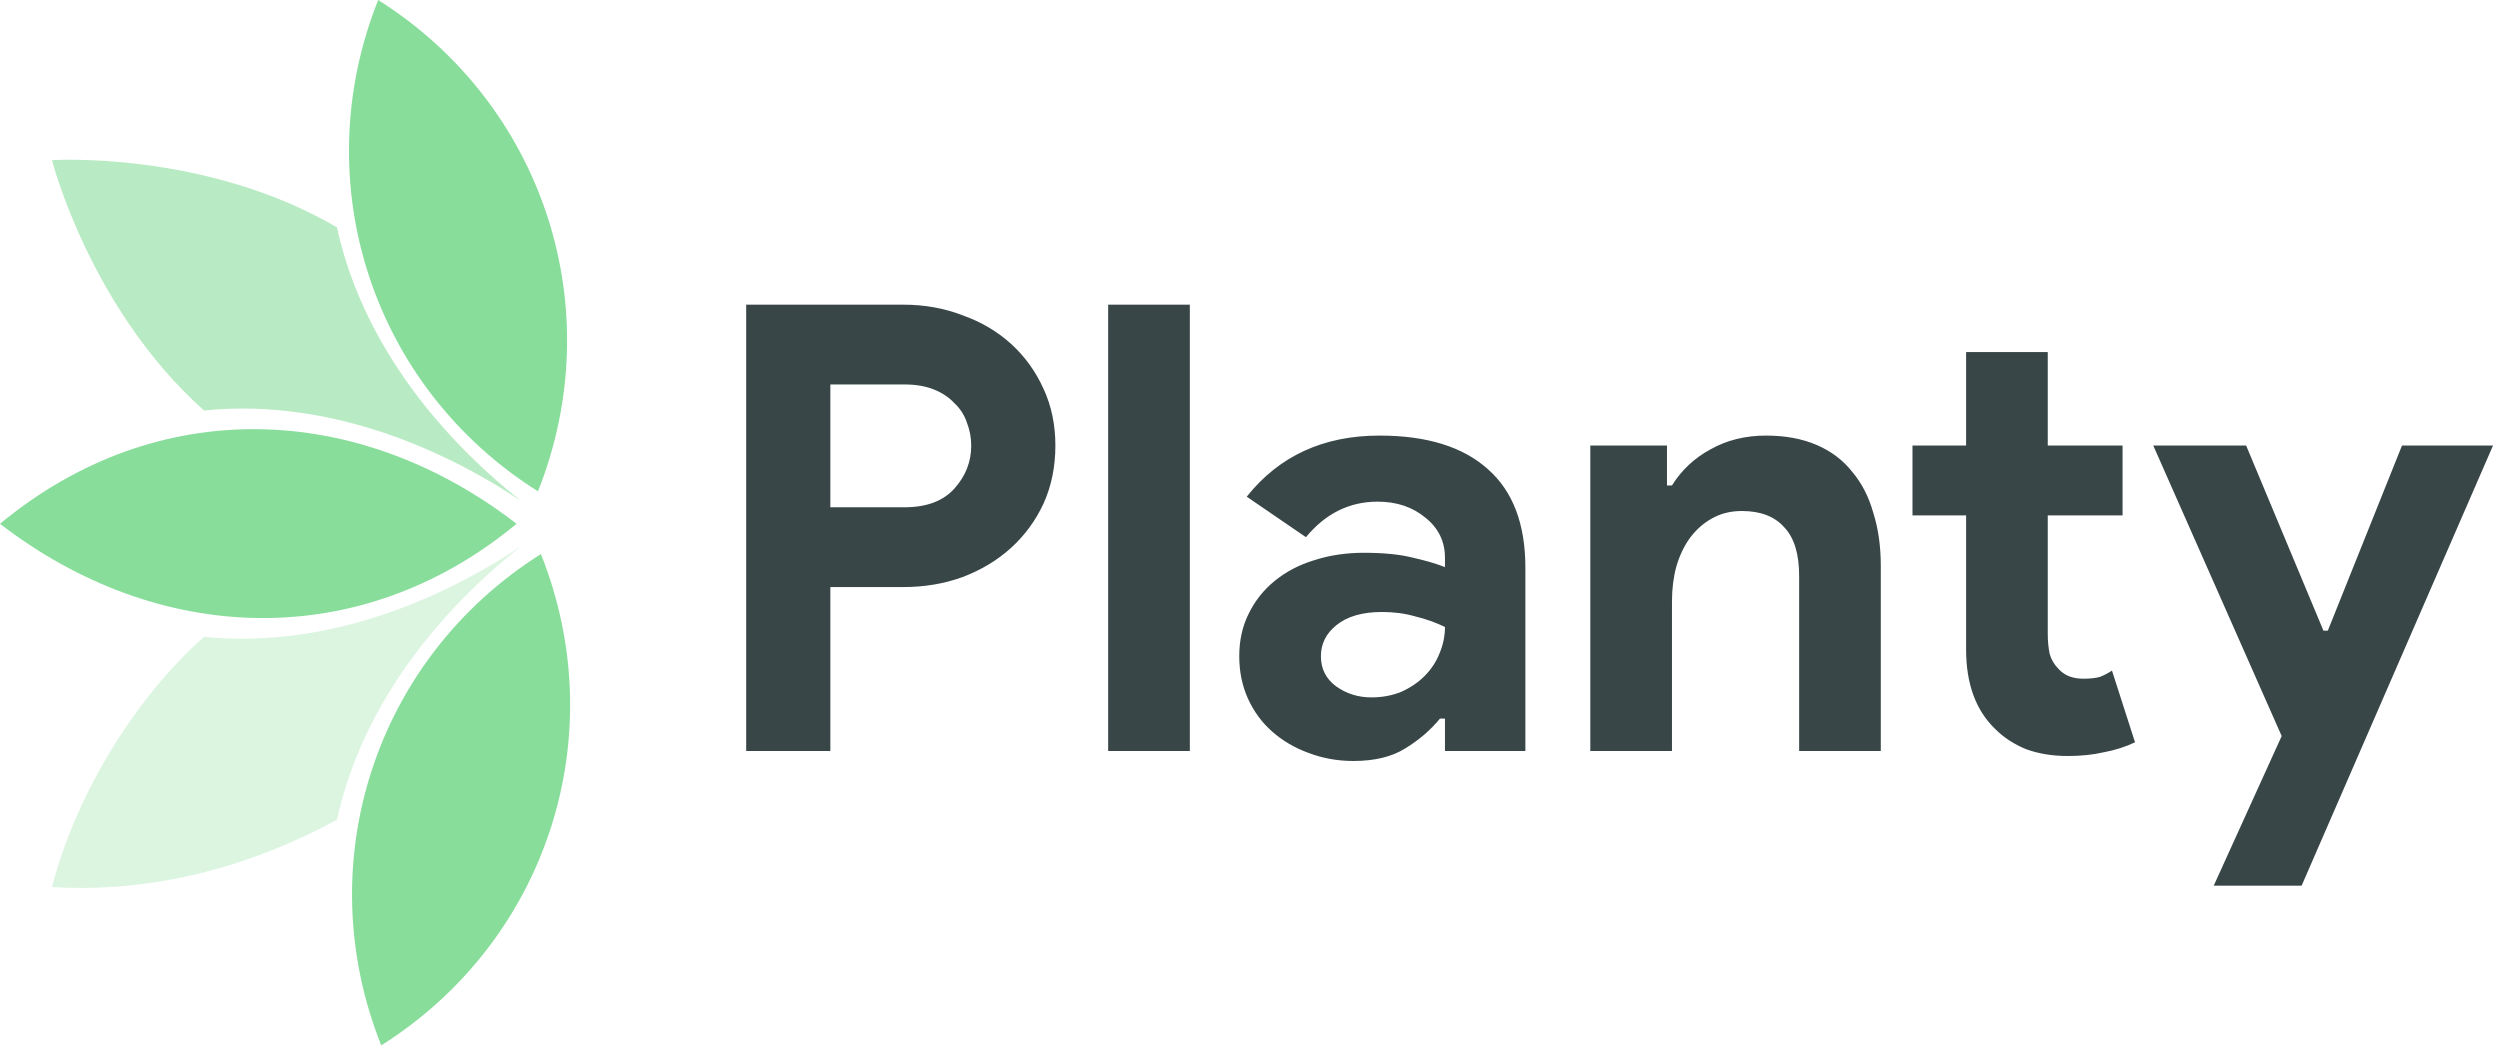
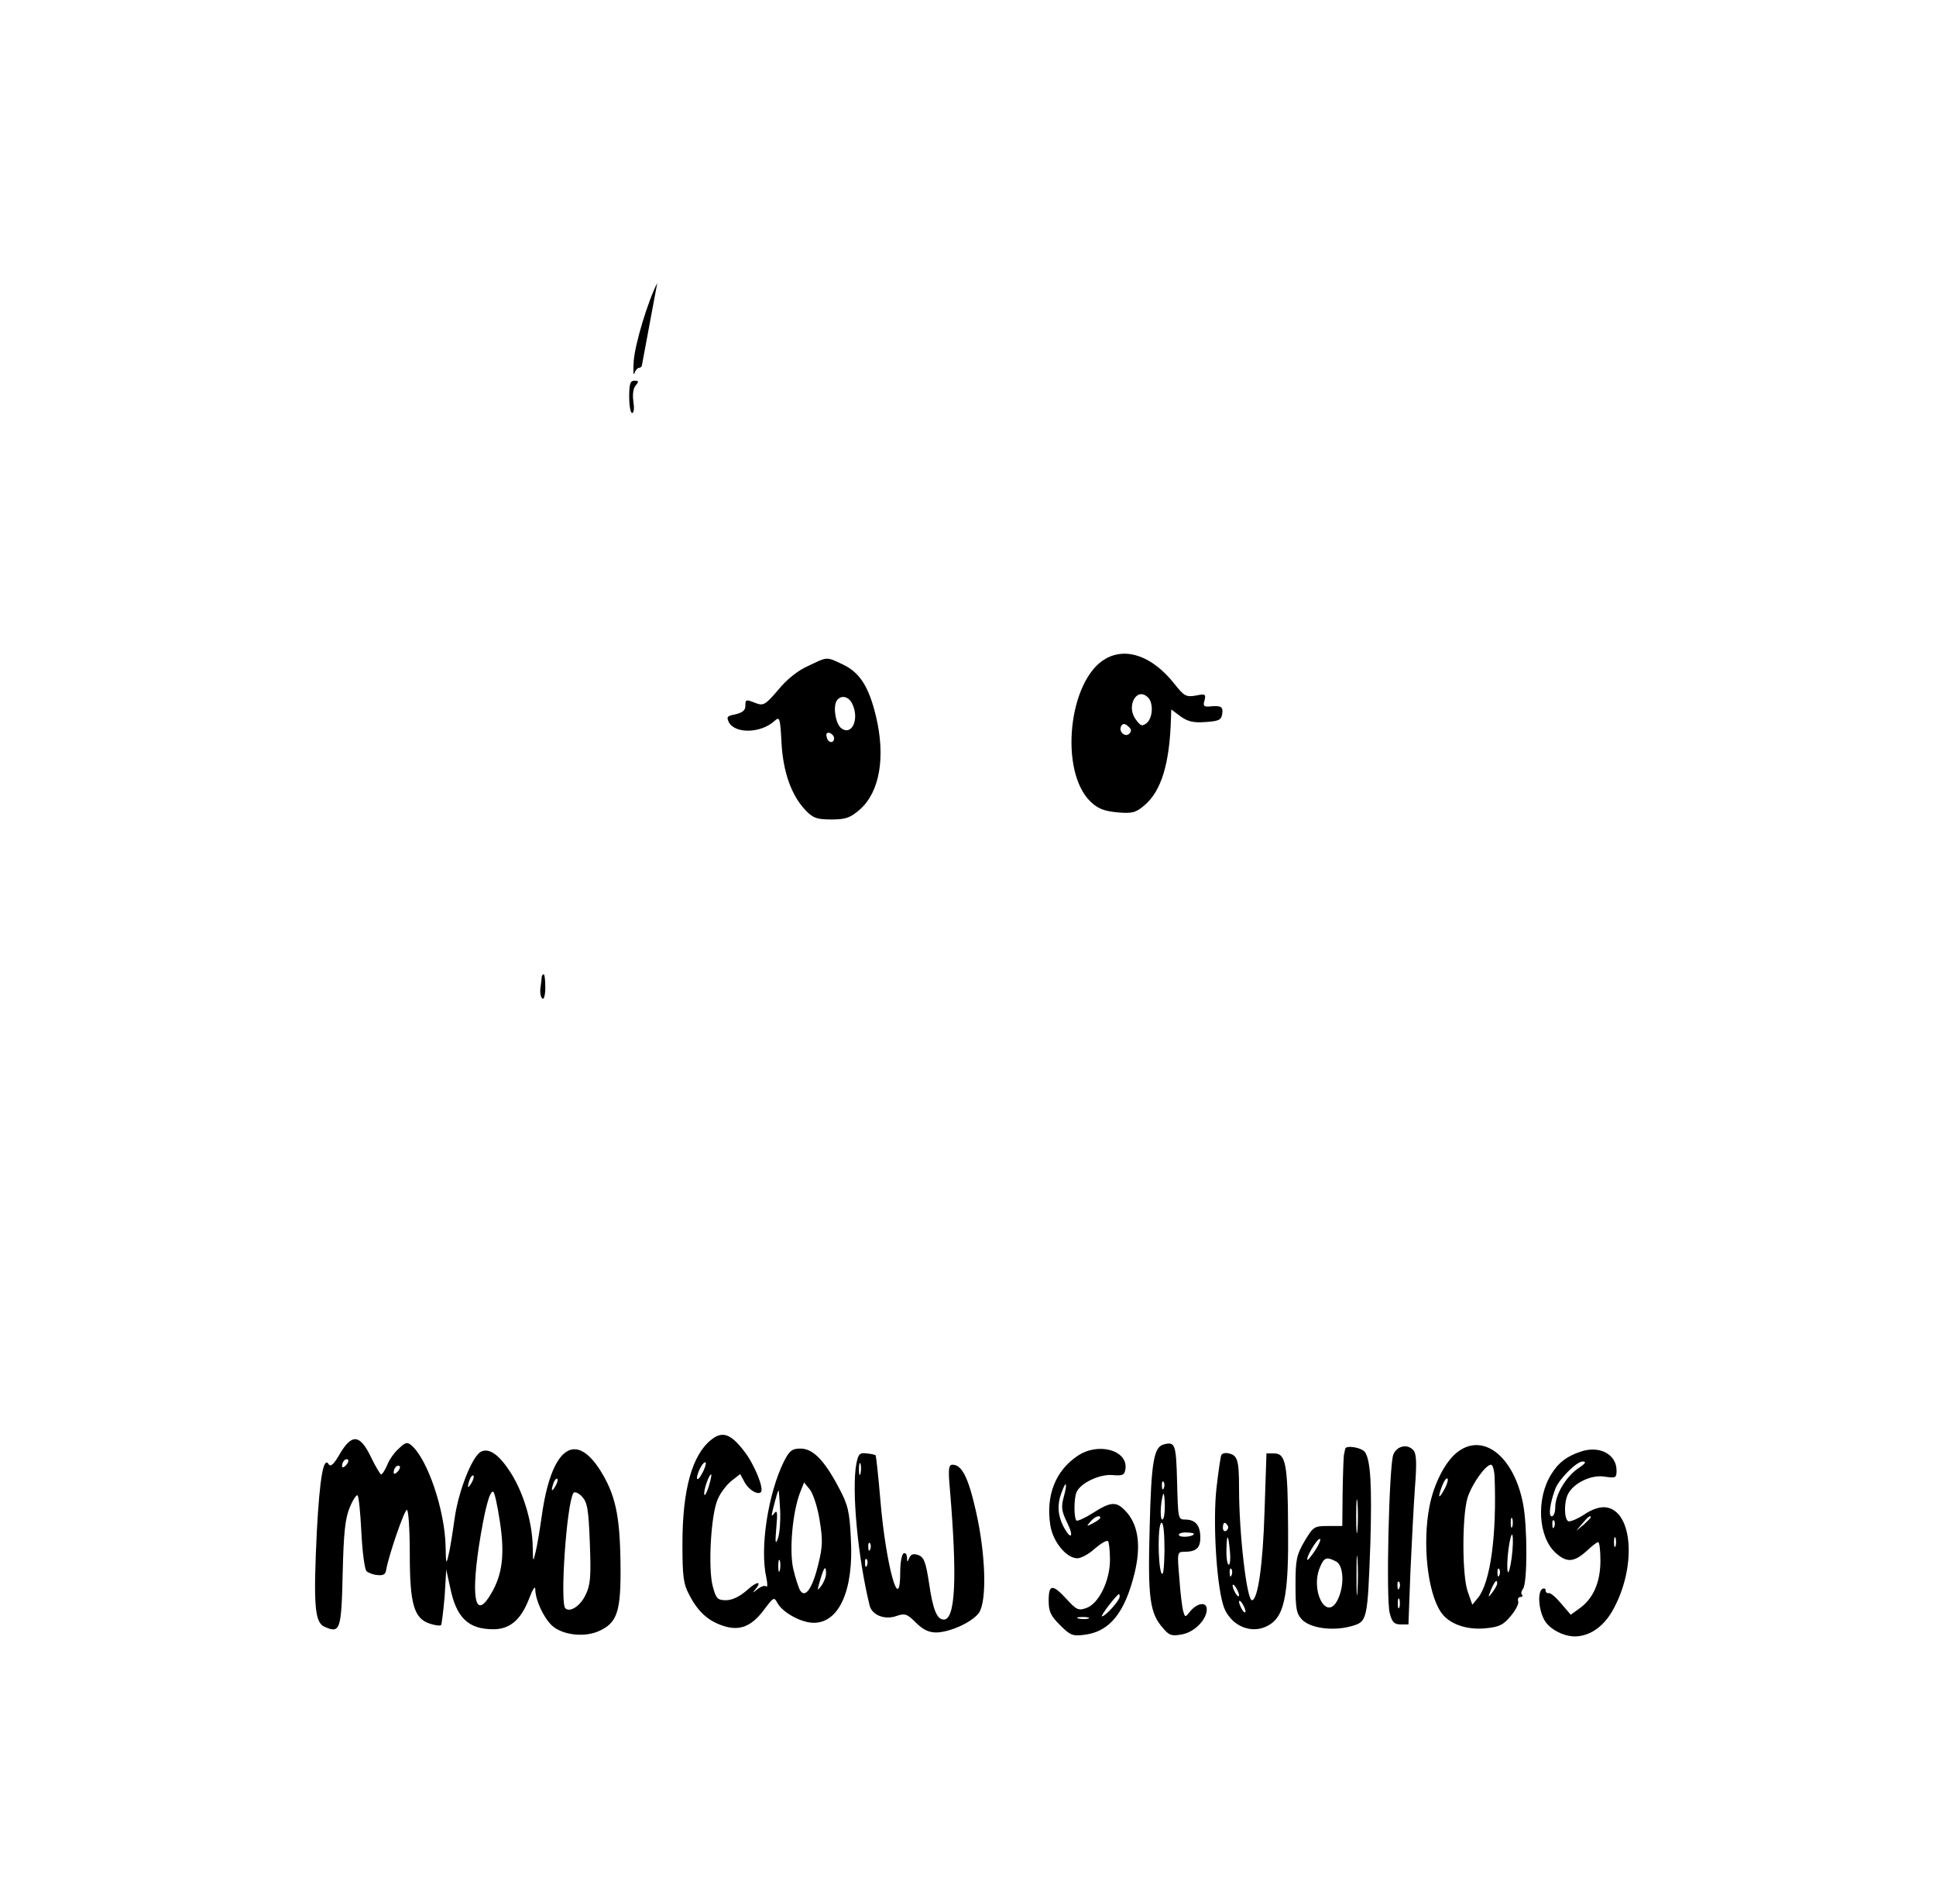
- <svg xmlns="http://www.w3.org/2000/svg" width="241" height="101" viewBox="0 0 241 101" fill="none">
-   <path d="M71.932 72.397V29.37H87.076C89.119 29.37 91.022 29.711 92.785 30.392C94.588 31.033 96.15 31.954 97.472 33.156C98.794 34.358 99.836 35.8 100.597 37.483C101.358 39.126 101.739 40.948 101.739 42.952C101.739 44.995 101.358 46.858 100.597 48.54C99.836 50.183 98.794 51.605 97.472 52.807C96.15 54.009 94.588 54.95 92.785 55.631C91.022 56.272 89.119 56.593 87.076 56.593H80.045V72.397H71.932ZM87.196 48.901C89.319 48.901 90.922 48.3 92.003 47.098C93.085 45.896 93.626 44.514 93.626 42.952C93.626 42.19 93.486 41.449 93.205 40.728C92.965 40.007 92.564 39.386 92.003 38.865C91.483 38.304 90.822 37.864 90.02 37.543C89.219 37.223 88.278 37.062 87.196 37.062H80.045V48.901H87.196ZM106.827 72.397V29.37H114.7V72.397H106.827ZM139.295 69.272H138.814C137.892 70.394 136.771 71.356 135.449 72.157C134.167 72.958 132.504 73.359 130.461 73.359C128.939 73.359 127.496 73.098 126.134 72.578C124.812 72.097 123.65 71.416 122.649 70.534C121.647 69.653 120.866 68.591 120.305 67.35C119.744 66.108 119.464 64.745 119.464 63.263C119.464 61.741 119.764 60.379 120.365 59.177C120.966 57.935 121.807 56.873 122.889 55.992C123.971 55.11 125.233 54.449 126.675 54.009C128.157 53.528 129.76 53.288 131.483 53.288C133.406 53.288 134.988 53.448 136.23 53.768C137.472 54.049 138.493 54.349 139.295 54.67V53.768C139.295 52.206 138.674 50.924 137.432 49.922C136.19 48.881 134.647 48.36 132.805 48.36C130.08 48.36 127.777 49.502 125.894 51.785L120.185 47.879C123.31 43.953 127.576 41.99 132.985 41.99C137.552 41.99 141.037 43.072 143.441 45.235C145.845 47.358 147.047 50.523 147.047 54.73V72.397H139.295V69.272ZM139.295 60.439C138.373 59.998 137.412 59.657 136.41 59.417C135.449 59.137 134.387 58.996 133.225 58.996C131.342 58.996 129.88 59.417 128.838 60.258C127.837 61.06 127.336 62.061 127.336 63.263C127.336 64.465 127.817 65.427 128.778 66.148C129.78 66.869 130.922 67.229 132.204 67.229C133.245 67.229 134.207 67.049 135.088 66.689C135.97 66.288 136.711 65.787 137.312 65.186C137.953 64.545 138.433 63.824 138.754 63.023C139.114 62.181 139.295 61.32 139.295 60.439ZM160.697 46.797H161.178C162.1 45.315 163.341 44.153 164.904 43.312C166.466 42.431 168.249 41.99 170.252 41.99C172.095 41.99 173.718 42.291 175.12 42.891C176.522 43.492 177.664 44.354 178.545 45.475C179.467 46.557 180.148 47.879 180.588 49.442C181.069 50.964 181.309 52.667 181.309 54.55V72.397H173.437V55.511C173.437 53.388 172.956 51.825 171.995 50.824C171.073 49.782 169.711 49.261 167.909 49.261C166.827 49.261 165.865 49.502 165.024 49.983C164.223 50.423 163.522 51.044 162.921 51.845C162.36 52.606 161.919 53.528 161.599 54.61C161.318 55.651 161.178 56.773 161.178 57.975V72.397H153.306V42.952H160.697V46.797ZM189.532 49.682H184.364V42.952H189.532V33.938H197.404V42.952H204.615V49.682H197.404V61.1C197.404 61.781 197.464 62.422 197.584 63.023C197.745 63.584 198.025 64.064 198.426 64.465C198.987 65.106 199.788 65.427 200.829 65.427C201.511 65.427 202.051 65.366 202.452 65.246C202.853 65.086 203.233 64.886 203.594 64.645L205.817 71.556C204.896 71.997 203.894 72.317 202.813 72.517C201.771 72.758 200.609 72.878 199.327 72.878C197.845 72.878 196.503 72.658 195.301 72.217C194.139 71.736 193.158 71.095 192.356 70.294C190.473 68.491 189.532 65.927 189.532 62.602V49.682ZM219.954 70.955L207.575 42.952H216.529L223.981 60.799H224.401L231.552 42.952H240.326L221.877 85.377H213.404L219.954 70.955Z" fill="#384647" />
-   <path opacity="0.3" fill-rule="evenodd" clip-rule="evenodd" d="M5.012 85.509C7.263 76.754 12.904 67.397 19.663 61.389C32.528 62.669 43.904 56.882 50.21 52.674C44.262 57.366 35.24 66.4 32.48 79.032C24.02 83.599 14.714 86.098 5.011 85.508L5.012 85.509Z" fill="#88DD9B" />
-   <path opacity="0.6" fill-rule="evenodd" clip-rule="evenodd" d="M5.012 15.439C5.012 15.439 19.75 14.478 32.481 21.914C35.24 34.546 44.262 43.584 50.211 48.273C43.908 44.06 32.532 38.274 19.664 39.569C8.646 29.744 5.013 15.439 5.013 15.439L5.012 15.439Z" fill="#88DD9B" />
-   <path fill-rule="evenodd" clip-rule="evenodd" d="M-3.97237e-07 50.493C15.168 37.947 34.523 38.722 49.8 50.493C34.744 62.951 15.277 62.263 -3.97237e-07 50.493Z" fill="#88DD9B" />
-   <path fill-rule="evenodd" clip-rule="evenodd" d="M36.752 100.774C29.745 83.217 36.161 63.492 52.143 53.41C59.15 70.955 52.745 90.692 36.752 100.774Z" fill="#88DD9B" />
-   <path fill-rule="evenodd" clip-rule="evenodd" d="M36.456 -1.15671e-05C52.449 10.085 58.85 29.819 51.859 47.364C35.865 37.294 29.453 17.557 36.456 -1.15671e-05Z" fill="#88DD9B" />
+ <svg xmlns="http://www.w3.org/2000/svg" version="1.0" width="600pt" height="590pt" viewBox="0 0 600 590" preserveAspectRatio="xMidYMid meet">
+   <g transform="translate(0,590) scale(0.1,-0.1)" fill="#000000" stroke="none">
+     <path d="M2037 5023 c-30 -59 -69 -189 -73 -242 -2 -31 -1 -48 2 -38 3 9 10 17 15 17 5 0 9 5 9 11 0s 5 -6 7 -12 3 -10 -6 -10 -4 -2 7 7 8 15 29 19 47 7 34 25 45 25 15 -1 -10 -6 -43 -13 -73 -14 -60 -14 -114 -2 -200 5 -30 9 -64 11 -75 1 -11 5 -33 9 -50 l6 -30 -17 29 c-9 16 -18 36 -19 45 -2 9 -4 18 -5 21 -3 7 -6 32 -8 58 -1 12 -7 22 -12 22 -6 0 -9 -29 -8 -73 2 -54 -1 -79 -14 -98 -24 -38 -160 -104 -253 -124 -135 -28 -184 -45 -228 -78 -73 -56 -109 -168 -79 -247 23 -60 129 -130 218 -145 40 -6 126 5 168 21 16 6 18 4 14 -12 -78 -268 -101 -376 -112 -529 -15 -211 -18 -325 -8 -325 7 0 9 -13 5 -34 -3 -18 -1 -36 5 -40 6 -3 9 20 9 62 l0 68 54 51 c69 65 94 85 182 143 138 89 201 172 232 302 33 140 2 320 -79 468 -8 14 -19 76 -25 138 -11 107 -11 115 8 141 53 74 317 291 383 314 23 8 91 -26 132 -67 18 -19 62 -83 96 -143 129 -226 259 -317 385 -268 34 12 56 31 85 69 50 69 93 104 136 112 32 6 108 2 240 -12 88 -10 117 14 197 165 l43 80 87 -86 c48 -47 87 -88 87 -91 0 -3 7 -12 15 -21 8 -9 23 -26 35 -38 11 -13 20 -28 20 -34 0 -5 5 -7 10 -4 6 3 13 -2 16 -12 13 -42 38 -83 51 -83 8 0 13 -6 11 -12 -1 -7 10 -35 24 -63 33 -65 123 -343 138 -426 6 -35 20 -103 31 -152 18 -81 19 -91 4 -135 -8 -26 -17 -68 -21 -95 -3 -29 -14 -58 -28 -74 l-24 -27 -75 23 c-83 27 -128 24 -171 -10 -34 -26 -63 -82 -47 -87 40 -13 222 -109 274 -143 34 -23 97 -78 140 -122 l77 -81 -6 50 c-19 165 -61 482 -75 569 -5 33 -16 98 -23 145 -8 47 -26 135 -42 197 -15 62 -25 115 -22 118 4 4 24 -5 45 -19 60 -42 158 -68 221 -60 102 13 146 66 158 191 13 141 -29 216 -156 281 -69 34 -105 45 -189 57 -165 24 -241 70 -226 137 3 18 9 74 12 124 4 77 1 106 -21 189 -44 166 -99 259 -156 267 -24 3 -25 1 -32 -72 -7 -82 -26 -144 -59 -193 -33 -47 -121 -137 -136 -137 -7 0 -34 13 -60 29 -67 40 -214 97 -303 116 -117 25 -393 31 -515 11 -117 -20 -255 -64 -344 -111 l-64 -34 -48 26 c-71 38 -174 149 -209 225 -17 36 -34 91 -38 124 -7 57 -8 59 -39 62 -26 3 -34 -2 -46 -25z m1955 -125 c40 -114 56 -178 45 -178 -7 0 -26 50 -43 110 -30 108 -31 151 -2 68z m-46 5 c-2 -16 -5 -34 -5 -40 -1 -7 -5 -13 -11 -13 -5 0 -8 6 -6 13 3 6 7 24 10 40 4 15 9 27 12 27 2 0 3 -12 0 -27z m-1814 -59 c18 -38 56 -92 90 -127 31 -34 56 -62 54 -64 -8 -8 -97 83 -122 125 -16 26 -29 49 -29 52 -1 3 -9 19 -18 37 -18 34 -20 43 -12 43 3 0 20 -30 37 -66z m1798 -14 c0 -5 -2 -10 -4 -10 -3 0 -8 5 -11 10 -3 6 -1 10 4 10 6 0 11 -4 11 -10z m-10 -30 c0 -5 -4 -10 -10 -10 -5 0 -10 5 -10 10 0 6 5 10 10 10 6 0 10 -4 10 -10z m-35 -90 c-36 -71 -45 -55 -10 17 15 32 30 53 32 46 2 -6 -8 -35 -22 -63z m165 -12 c1 -7 3 -39 6 -71 6 -60 -1 -127 -14 -127 -4 0 -8 47 -8 105 -1 58 2 105 7 105 5 0 9 -6 9 -12z m-240 -83 c-7 -9 -15 -13 -18 -10 -3 2 1 11 8 20 7 9 15 13 18 10 3 -2 -1 -11 -8 -20z m226 -162 c-11 -11 -17 4 -9 23 7 18 8 18 11 1 2 -10 1 -21 -2 -24z m174 -248 c82 -56 149 -121 195 -191 45 -68 88 -163 81 -180 -11 -28 -104 -13 -207 33 -51 22 -59 30 -74 71 -23 62 -127 262 -136 262 -6 0 -49 74 -49 84 0 14 137 -43 190 -79z m-2253 -36 c-25 -35 -65 -105 -90 -156 -43 -84 -49 -92 -89 -107 -108 -39 -204 -48 -214 -21 -14 35 134 193 255 272 87 56 174 97 179 83 2 -4 -17 -36 -41 -71z" />
+     <path d="M1950 4670 c0 -27 4 -50 9 -50 6 0 7 16 4 35 -3 21 -1 41 7 50 10 12 10 15 -4 15 -13 0 -16 -11 -16 -50z" />
+     <path d="M3426 3858 c-115 -66 -144 -349 -46 -443 23 -22 42 -29 83 -33 46 -4 57 -1 84 22 52 44 78 129 82 269 l1 28 28 -21 c22 -16 40 -21 78 -18 42 3 49 6 52 26 3 22 -4 26 -42 22 -15 -1 -18 3 -13 19 5 20 2 21 -27 15 -30 -5 -36 -2 -66 36 -68 86 -149 115 -214 78z m132 -120 c17 -17 15 -63 -4 -79 -14 -11 -19 -10 -34 11 -31 41 3 103 38 68z m-58 -112 c-13 -13 -35 7 -25 24 5 8 11 8 21 -1 10 -8 12 -15 4 -23z" />
+     <path d="M2505 3836 c-32 -14 -67 -42 -93 -74 -39 -46 -46 -50 -68 -42 -33 13 -34 13 -34 -9 0 -13 -10 -20 -30 -25 -27 -5 -29 -8 -21 -25 20 -36 99 -34 141 4 16 15 18 11 22 -67 5 -92 31 -164 75 -210 23 -24 35 -28 80 -28 44 0 58 5 88 31 61 54 80 161 50 288 -22 92 -50 136 -102 161 -53 25 -47 25 -108 -4z m135 -115 c25 -47 1 -104 -33 -78 -17 13 -26 65 -14 85 12 18 35 15 47 -7z m-55 -109 c0 -18 -20 -15 -23 4 -3 10 1 15 10 12 7 -3 13 -10 13 -16z" />
+     <path d="M1679 2873 c0 -5 -2 -20 -4 -35 -2 -15 1 -30 6 -33 5 -4 9 12 9 34 0 23 -2 41 -5 41 -3 0 -5 -3 -6 -7z" />
+     <path d="M2205 1438 c-60 -47 -90 -155 -90 -323 0 -104 3 -125 22 -160 27 -52 59 -80 106 -95 50 -16 87 -1 126 52 28 37 30 39 40 20 16 -30 74 -62 113 -62 79 0 124 102 115 260 -4 86 -9 106 -38 160 -45 85 -80 120 -118 120 -26 0 -34 -6 -51 -39 -49 -98 -76 -269 -55 -361 4 -19 4 -32 -1 -27 -4 4 -17 -1 -28 -10 -12 -10 -15 -11 -8 -3 26 30 10 31 -23 1 -23 -20 -46 -31 -65 -31 -26 0 -31 5 -41 43 -15 55 -6 221 15 269 8 20 28 46 43 58 l27 21 13 -24 c12 -24 41 -42 51 -32 11 10 -20 86 -51 126 -42 55 -68 64 -102 37z m-29 -105 c-8 -15 -15 -22 -16 -15 0 17 20 55 27 49 2 -3 -2 -18 -11 -34z m21 -39 c-6 -20 -13 -32 -14 -27 -4 11 14 63 21 63 2 0 -1 -16 -7 -36z m343 -105 c10 -61 10 -81 -4 -138 -18 -74 -40 -106 -56 -81 -5 8 -15 39 -22 69 -12 57 -2 174 22 236 l12 30 18 -22 c10 -13 24 -55 30 -94z m-122 27 c1 -35 -2 -74 -8 -87 -7 -18 -8 -9 -4 36 4 46 3 56 -6 45 -9 -12 -10 -10 -5 10 11 44 16 60 18 60 1 0 3 -29 5 -64z m-1 -183 c-3 -10 -5 -4 -5 12 0 17 2 24 5 18 2 -7 2 -21 0 -30z m143 -11 c0 -10 -7 -27 -15 -38 -13 -17 -13 -15 -3 19 12 41 18 47 18 19z" />
+     <path d="M1054 1395 c-18 -32 -29 -43 -35 -34 -16 27 -28 -39 -37 -206 -11 -228 -7 -283 23 -297 49 -22 53 -12 57 164 3 130 8 172 22 206 10 24 21 40 24 37 4 -3 9 -55 12 -115 3 -60 10 -114 16 -120 5 -5 20 -11 34 -12 18 -2 25 2 27 17 8 45 56 185 64 185 5 0 9 -62 9 -137 0 -156 13 -200 63 -216 16 -5 31 -7 34 -4 2 3 7 43 11 89 l5 83 12 -55 c19 -94 56 -130 134 -130 51 0 85 29 110 93 13 34 20 44 20 29 1 -33 26 -86 51 -110 31 -29 97 -38 143 -19 61 26 72 61 70 214 -2 147 -16 211 -63 286 -79 124 -152 67 -181 -142 -6 -42 -14 -92 -19 -111 -8 -34 -8 -33 -9 15 -1 74 -27 163 -65 225 -37 60 -70 84 -96 70 -27 -15 -69 -121 -81 -206 -6 -43 -14 -95 -19 -114 -7 -31 -8 -28 -9 26 -2 112 -56 273 -107 315 -12 10 -19 8 -38 -11 -14 -12 -30 -35 -36 -51 -7 -16 -15 -29 -19 -29 -3 1 -17 24 -31 53 -34 71 -59 74 -96 12z m18 -37 c-7 -7 -12 -8 -12 -2 0 14 12 26 19 19 2 -3 -1 -11 -7 -17z m160 -20 c-7 -7 -12 -8 -12 -2 0 14 12 26 19 19 2 -3 -1 -11 -7 -17z m229 -35 c-12 -20 -14 -14 -5 12 4 9 9 14 11 11 3 -2 0 -13 -6 -23z m260 -10 c-12 -20 -14 -14 -5 12 4 9 9 14 11 11 3 -2 0 -13 -6 -23z m-172 -108 c16 -102 8 -165 -26 -223 -48 -84 -64 -24 -39 144 18 116 34 176 45 170 4 -3 13 -44 20 -91z m279 -68 c4 -103 2 -130 -13 -160 -16 -35 -49 -56 -63 -42 -17 17 4 324 25 357 3 6 15 1 26 -10 17 -18 21 -37 25 -145z" />
+     <path d="M3607 1423 c-31 -8 -39 -52 -44 -258 -6 -216 0 -265 41 -311 19 -23 27 -26 59 -20 39 7 77 46 77 78 0 24 -29 20 -51 -6 -16 -20 -16 -20 -22 0 -3 10 -9 56 -12 102 -7 78 -6 82 13 82 39 0 52 11 52 44 0 38 -15 56 -47 56 -22 0 -22 3 -25 117 -3 117 -6 125 -41 116z m0 -135 c-3 -8 -6 -5 -6 6 -1 11 2 17 5 13 3 -3 4 -12 1 -19z m3 -58 c0 -22 -3 -40 -8 -40 -4 0 -6 18 -4 40 2 22 6 40 8 40 2 0 4 -18 4 -40z m-1 -137 c-1 -56 -4 -81 -10 -68 -11 29 -11 155 1 155 6 0 9 -35 9 -87z m91 53 c0 -9 -40 -13 -46 -5 -3 5 6 9 20 9 14 0 26 -2 26 -4z" />
+     <path d="M4169 1409 c-1 -5 -3 -13 -4 -19 -1 -5 -3 -57 -4 -115 l-1 -105 -45 0 c-42 0 -45 -2 -72 -47 -25 -43 -28 -58 -28 -135 0 -76 3 -90 21 -109 27 -26 94 -35 150 -20 52 14 52 16 61 257 5 177 1 255 -16 282 -9 15 -60 24 -62 11z m38 -251 c-2 -24 -4 -5 -4 42 0 47 2 66 4 43 2 -24 2 -62 0 -85z m-130 -62 c-12 -18 -23 -32 -25 -31 -6 6 29 65 38 65 5 0 -1 -15 -13 -34z m130 -128 c-2 -29 -3 -8 -3 47 0 55 1 79 3 53 2 -26 2 -71 0 -100z m-66 92 c24 -13 26 -77 4 -120 -35 -68 -86 33 -53 105 12 28 20 30 49 15z" />
+     <path d="M4318 1391 c-13 -35 -23 -448 -11 -491 7 -28 14 -35 34 -35 l24 0 6 160 c4 88 10 206 14 262 6 76 5 106 -4 117 -18 22 -52 15 -63 -13z m19 -413 c-3 -8 -6 -5 -6 6 -1 11 2 17 5 13 3 -3 4 -12 1 -19z m0 -60 c-3 -7 -5 -2 -5 12 0 14 2 19 5 13 2 -7 2 -19 0 -25z" />
+     <path d="M4513 1396 c-36 -30 -70 -98 -83 -166 -22 -115 -6 -264 35 -326 24 -37 79 -57 139 -51 42 4 55 10 78 38 16 19 26 39 23 46 -2 7 1 13 7 13 6 0 8 3 5 7 -4 3 -2 12 3 18 14 17 14 196 0 265 -29 149 -127 223 -207 156z m119 -73 c7 -182 -13 -327 -51 -375 l-18 -22 -14 40 c-18 49 -18 233 -1 291 13 42 56 103 73 103 5 0 10 -17 11 -37z m-156 -40 c-18 -33 -21 -26 -6 13 6 15 13 24 16 21 3 -3 -1 -18 -10 -34z m211 -115 c-3 -7 -5 -2 -5 12 0 14 2 19 5 13 2 -7 2 -19 0 -25z m-2 -96 c-4 -31 -10 -51 -12 -44 -3 7 -2 39 2 70 4 31 10 51 12 44 3 -7 2 -39 -2 -70z m-38 -54 c-3 -8 -6 -5 -6 6 -1 11 2 17 5 13 3 -3 4 -12 1 -19z m-7 -26 c0 -5 -7 -17 -15 -28 -14 -18 -14 -17 -4 9 12 27 19 34 19 19z" />
+     <path d="M3339 1387 c-68 -46 -98 -122 -84 -214 8 -52 50 -103 84 -103 11 0 36 13 54 30 19 16 37 27 41 23 3 -3 6 -30 6 -58 0 -65 -35 -136 -73 -149 -24 -9 -31 -6 -61 27 -44 48 -56 47 -56 -4 0 -34 6 -47 35 -76 32 -32 39 -35 77 -30 77 10 124 68 154 190 20 81 13 145 -22 187 -32 37 -48 38 -106 1 -25 -16 -49 -27 -52 -24 -8 8 -8 67 0 87 11 28 70 57 111 54 33 -3 38 0 41 19 8 58 -85 84 -149 40z m-42 -126 c-9 -32 -7 -45 10 -80 23 -46 12 -57 -12 -11 -17 34 -19 68 -5 104 14 39 19 31 7 -13z m113 -66 c0 -2 -10 -10 -22 -16 -21 -11 -22 -11 -9 4 13 16 31 23 31 12z m60 -244 c0 -12 -44 -61 -55 -61 -6 0 45 67 53 69 1 1 2 -3 2 -8z m-97 -68 c-7 -2 -21 -2 -30 0 -10 3 -4 5 12 5 17 0 24 -2 18 -5z" />
+     <path d="M4900 1401 c-43 -14 -70 -34 -92 -70 -48 -76 -41 -195 13 -244 35 -32 58 -30 100 9 14 13 28 24 32 24 4 0 7 -26 7 -57 0 -67 -22 -117 -63 -147 l-29 -21 -30 35 c-16 19 -33 34 -39 32 -5 -1 -9 3 -9 9 0 5 -4 7 -10 4 -15 -9 -12 -62 5 -94 15 -31 65 -56 102 -53 43 3 82 31 109 77 77 133 66 313 -20 323 -17 2 -43 -6 -67 -23 -22 -14 -44 -23 -49 -20 -13 8 -13 61 0 85 18 34 73 60 113 53 34 -5 37 -4 37 19 0 50 -52 78 -110 59z m-10 -53 c-38 -27 -70 -81 -70 -120 0 -16 -5 -28 -11 -28 -11 0 -5 42 11 85 12 31 66 85 85 85 13 0 8 -7 -15 -22z m40 -151 c0 -2 -10 -12 -22 -23 l-23 -19 19 23 c18 21 26 27 26 19z m-113 -29 c-3 -8 -6 -5 -6 6 -1 11 2 17 5 13 3 -3 4 -12 1 -19z m190 -60 c-3 -7 -5 -2 -5 12 0 14 2 19 5 13 2 -7 2 -19 0 -25z" />
+     <path d="M2654 1363 c-15 -79 4 -288 41 -439 7 -30 47 -46 83 -33 26 9 33 7 60 -20 22 -22 40 -31 64 -31 43 1 111 32 132 61 25 37 21 180 -9 313 -24 107 -44 146 -73 146 -12 0 -14 -13 -8 -77 23 -275 17 -403 -19 -403 -21 0 -34 30 -46 115 -10 63 -15 78 -33 85 -15 5 -23 3 -28 -9 -6 -14 -7 -14 -7 2 -1 10 -5 15 -11 12 -5 -3 -10 -28 -10 -55 0 -144 -45 18 -62 225 -6 72 -13 132 -14 134 -2 2 -15 5 -28 6 -22 3 -26 -2 -32 -32z m13 -30 c-3 -10 -5 -4 -5 12 0 17 2 24 5 18 2 -7 2 -21 0 -30z m30 -235 c-3 -8 -6 -5 -6 6 -1 11 2 17 5 13 3 -3 4 -12 1 -19z m-10 -50 c-3 -8 -6 -5 -6 6 -1 11 2 17 5 13 3 -3 4 -12 1 -19z" />
+     <path d="M3785 1390 c-2 -4 -9 -50 -15 -103 -11 -100 -1 -286 20 -359 20 -71 98 -101 153 -58 39 31 51 100 49 295 -1 196 -7 230 -43 230 l-24 0 -6 -180 c-5 -167 -21 -275 -39 -275 -16 0 -40 206 -40 347 0 91 -5 104 -37 109 -7 1 -15 -1 -18 -6z m20 -219 c3 -5 1 -12 -5 -16 -5 -3 -10 1 -10 9 0 18 6 21 15 7z m7 -83 c2 -21 0 -38 -4 -38 -4 0 -8 21 -7 48 1 52 6 48 11 -10z m5 -70 c-3 -8 -6 -5 -6 6 -1 11 2 17 5 13 3 -3 4 -12 1 -19z m23 -63 c0 -5 -5 -3 -10 5 -5 8 -10 20 -10 25 0 6 5 3 10 -5 5 -8 10 -19 10 -25z m20 -50 c0 -5 -5 -3 -10 5 -5 8 -10 20 -10 25 0 6 5 3 10 -5 5 -8 10 -19 10 -25z" />
+   </g>
</svg>
